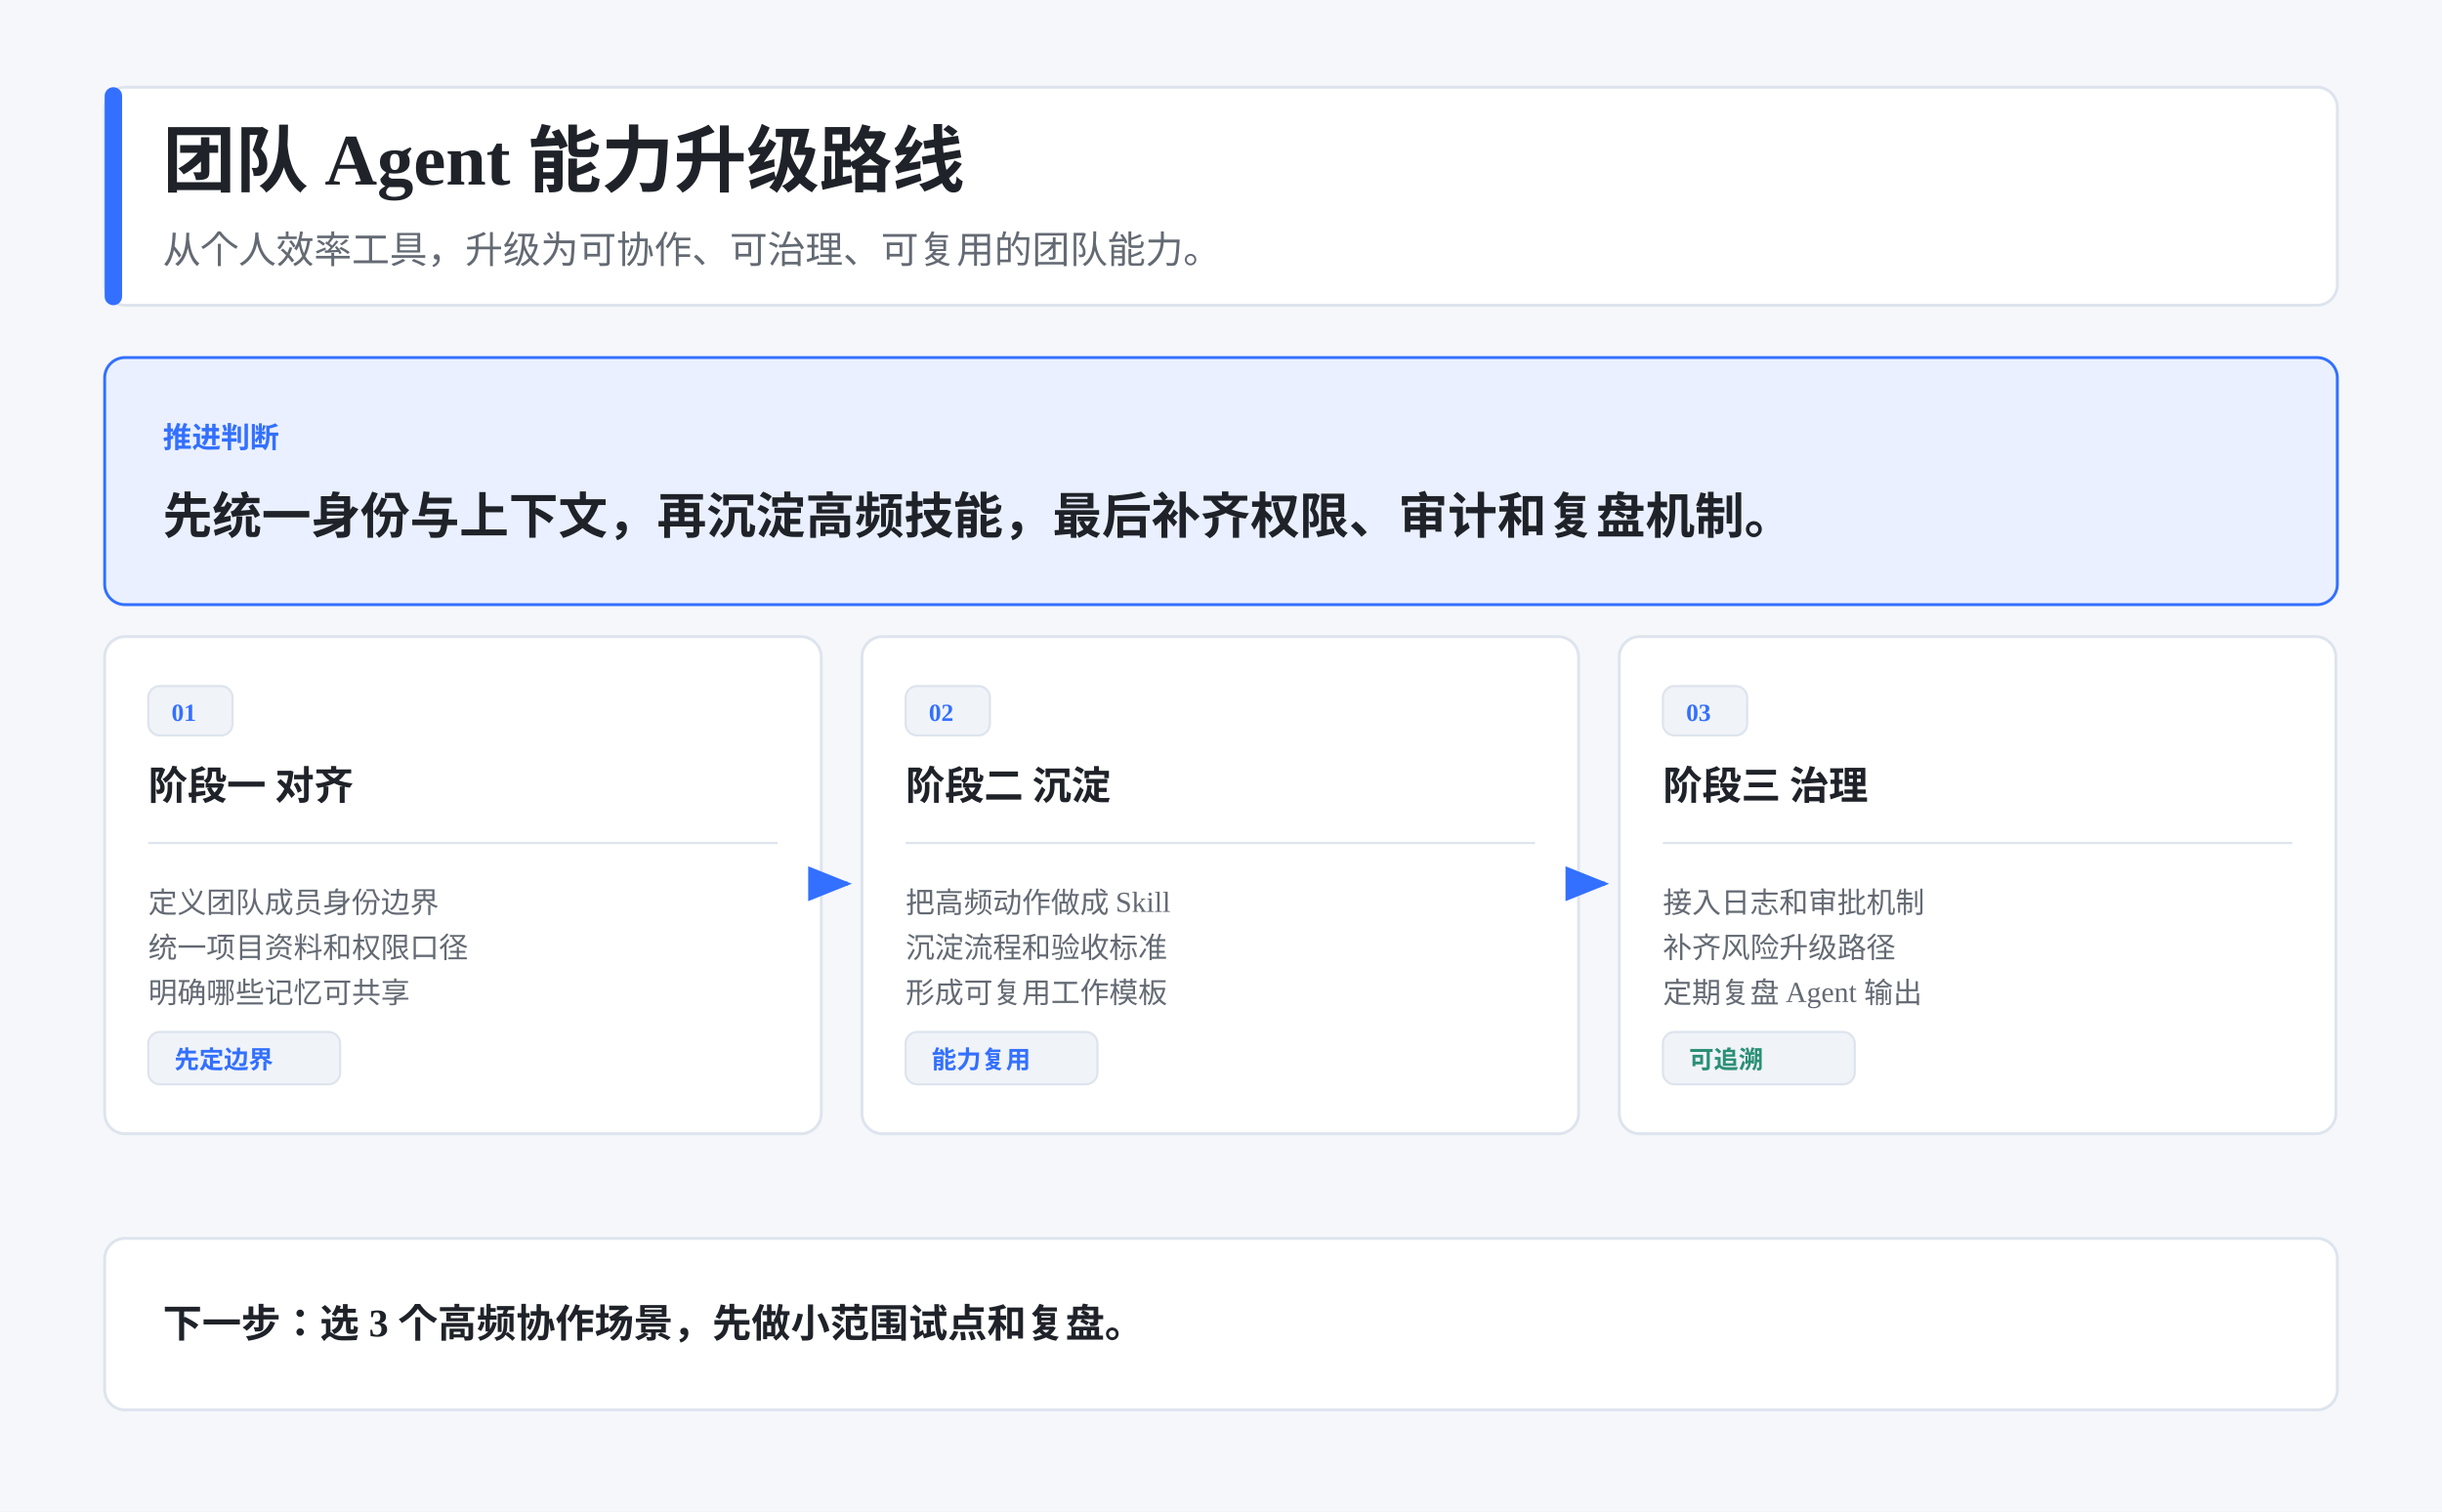
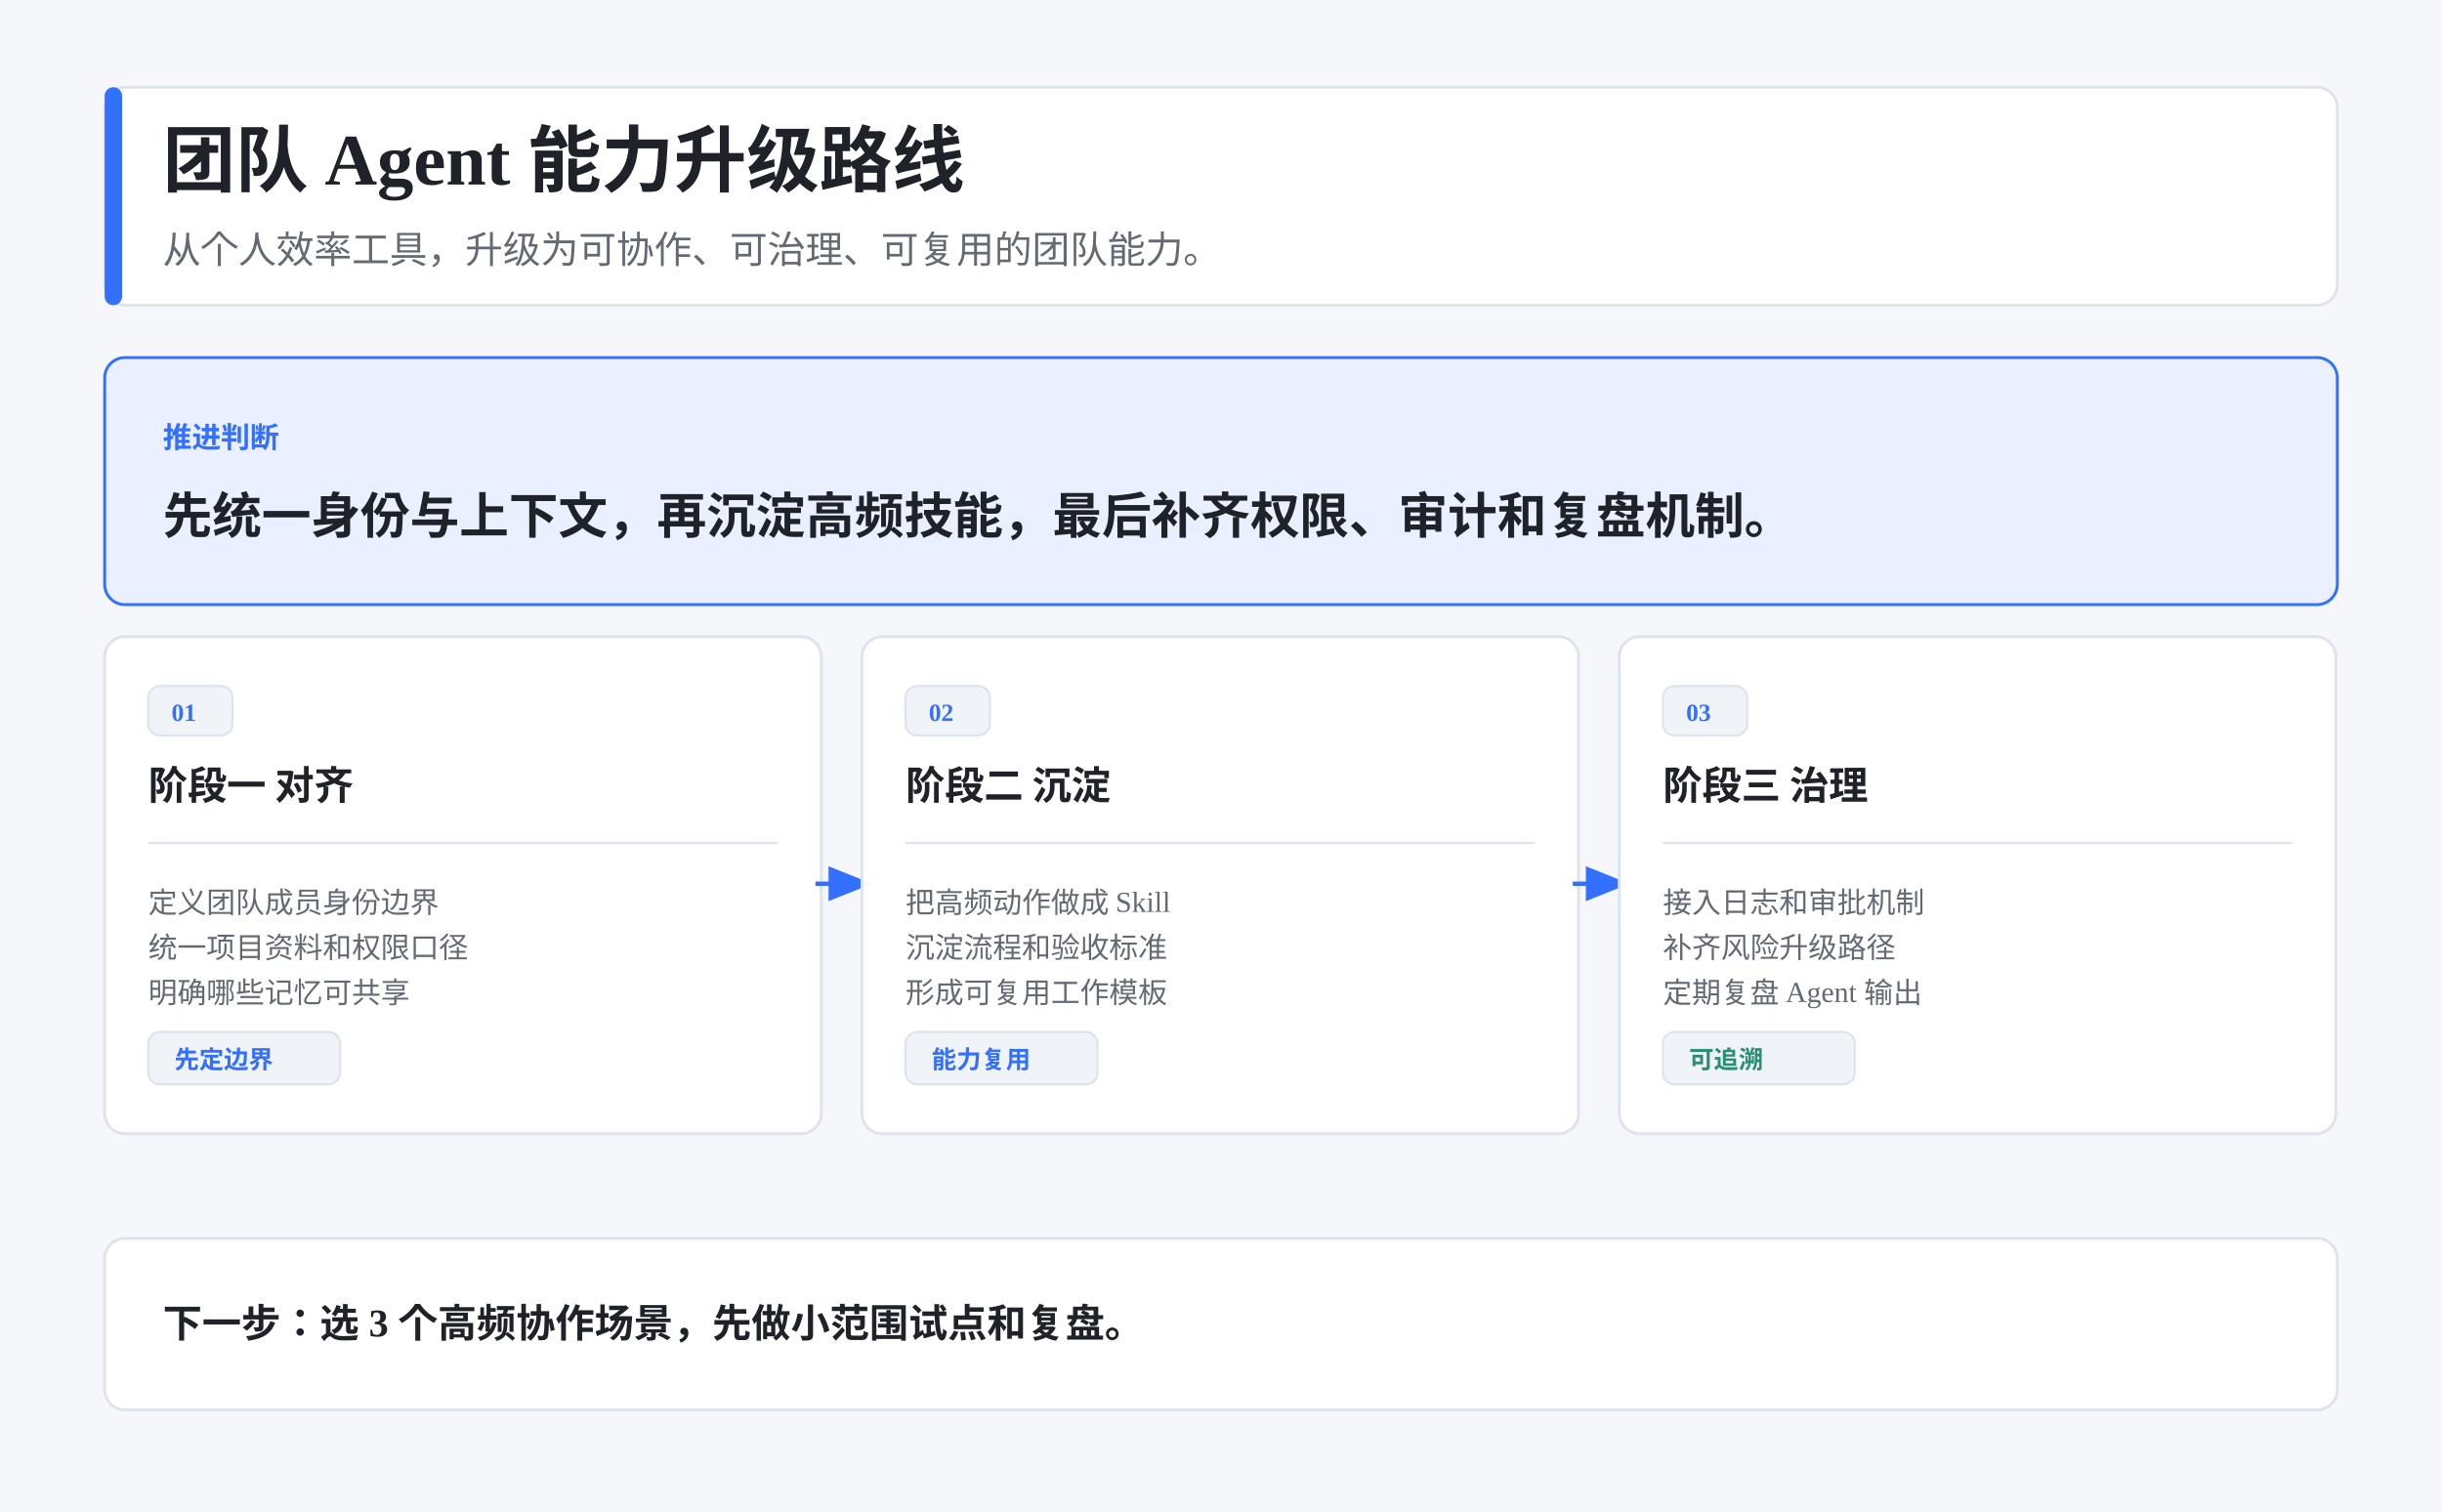
<svg xmlns="http://www.w3.org/2000/svg" width="1680" height="1040" viewBox="0 0 1680 1040">
  <defs>
    <marker id="arrow" markerWidth="12" markerHeight="12" refX="9" refY="4" orient="auto" markerUnits="strokeWidth">
      <path d="M0 0 L10 4 L0 8 z" fill="#3370FF" />
    </marker>
  </defs>
  <rect x="0" y="0" width="1680" height="1040" fill="#F5F7FA" />
  <rect x="72" y="60" width="1536" height="150" rx="14" fill="#FFFFFF" stroke="#DEE4ED" stroke-width="2" />
  <rect x="72" y="60" width="12" height="150" rx="6" fill="#3370FF" />
  <text x="112" y="128" font-size="50" fill="#1F2329" font-weight="700">
    <tspan x="112" dy="0">团队 Agent 能力升级路线</tspan>
  </text>
  <text x="112" y="181" font-size="26" fill="#646A73" font-weight="400">
    <tspan x="112" dy="0">从个人效率工具，升级为可协作、可治理、可复用的团队能力。</tspan>
  </text>
  <rect x="72" y="246" width="1536" height="170" rx="14" fill="#EAF0FF" stroke="#3370FF" stroke-width="2" />
  <text x="112" y="308" font-size="20" fill="#3370FF" font-weight="700">
    <tspan x="112" dy="0">推进判断</tspan>
  </text>
  <text x="112" y="367" font-size="34" fill="#1F2329" font-weight="700">
    <tspan x="112" dy="0">先统一身份与上下文，再沉淀高频技能，最后补齐权限、审计和复盘机制。</tspan>
  </text>
  <rect x="72" y="438" width="493" height="342" rx="14" fill="#FFFFFF" stroke="#DEE4ED" stroke-width="2" />
  <rect x="102" y="472" width="58" height="34" rx="8" fill="#F0F3F8" stroke="#DEE4ED" stroke-width="1.5" />
  <text x="118" y="496" font-size="17" fill="#3370FF" font-weight="700">
    <tspan x="118" dy="0">01</tspan>
  </text>
  <text x="102" y="550" font-size="27" fill="#1F2329" font-weight="700">
    <tspan x="102" dy="0">阶段一 对齐</tspan>
  </text>
  <line x1="102" y1="580" x2="535" y2="580" stroke="#DEE4ED" stroke-width="1.5" />
  <text x="102" y="628" font-size="20" fill="#646A73" font-weight="400">
    <tspan x="102" dy="0">定义团队成员身份边界</tspan>
    <tspan x="102" dy="31">统一项目资料和权限口径</tspan>
    <tspan x="102" dy="31">明确哪些记忆可共享</tspan>
  </text>
  <rect x="102" y="710" width="132" height="36" rx="8" fill="#F0F3F8" stroke="#DEE4ED" stroke-width="1.5" />
  <text x="120" y="735" font-size="17" fill="#3370FF" font-weight="700">
    <tspan x="120" dy="0">先定边界</tspan>
  </text>
-   <line x1="573" y1="608" x2="583" y2="608" stroke="#3370FF" stroke-width="3" marker-end="url(#arrow)" />
+   <line x1="561" y1="608" x2="597" y2="608" stroke="#3370FF" stroke-width="3" marker-end="url(#arrow)" />
  <rect x="593" y="438" width="493" height="342" rx="14" fill="#FFFFFF" stroke="#DEE4ED" stroke-width="2" />
  <rect x="623" y="472" width="58" height="34" rx="8" fill="#F0F3F8" stroke="#DEE4ED" stroke-width="1.5" />
  <text x="639" y="496" font-size="17" fill="#3370FF" font-weight="700">
    <tspan x="639" dy="0">02</tspan>
  </text>
  <text x="623" y="550" font-size="27" fill="#1F2329" font-weight="700">
    <tspan x="623" dy="0">阶段二 沉淀</tspan>
  </text>
  <line x1="623" y1="580" x2="1056" y2="580" stroke="#DEE4ED" stroke-width="1.5" />
  <text x="623" y="628" font-size="20" fill="#646A73" font-weight="400">
    <tspan x="623" dy="0">把高频动作做成 Skill</tspan>
    <tspan x="623" dy="31">沉淀流程和验收标准</tspan>
    <tspan x="623" dy="31">形成可复用工作模板</tspan>
  </text>
  <rect x="623" y="710" width="132" height="36" rx="8" fill="#F0F3F8" stroke="#DEE4ED" stroke-width="1.5" />
  <text x="641" y="735" font-size="17" fill="#3370FF" font-weight="700">
    <tspan x="641" dy="0">能力复用</tspan>
  </text>
-   <line x1="1094" y1="608" x2="1104" y2="608" stroke="#3370FF" stroke-width="3" marker-end="url(#arrow)" />
+   <line x1="1082" y1="608" x2="1118" y2="608" stroke="#3370FF" stroke-width="3" marker-end="url(#arrow)" />
  <rect x="1114" y="438" width="493" height="342" rx="14" fill="#FFFFFF" stroke="#DEE4ED" stroke-width="2" />
  <rect x="1144" y="472" width="58" height="34" rx="8" fill="#F0F3F8" stroke="#DEE4ED" stroke-width="1.5" />
  <text x="1160" y="496" font-size="17" fill="#3370FF" font-weight="700">
    <tspan x="1160" dy="0">03</tspan>
  </text>
  <text x="1144" y="550" font-size="27" fill="#1F2329" font-weight="700">
    <tspan x="1144" dy="0">阶段三 治理</tspan>
  </text>
  <line x1="1144" y1="580" x2="1577" y2="580" stroke="#DEE4ED" stroke-width="1.5" />
  <text x="1144" y="628" font-size="20" fill="#646A73" font-weight="400">
    <tspan x="1144" dy="0">接入日志和审批机制</tspan>
    <tspan x="1144" dy="31">补齐风险升级路径</tspan>
    <tspan x="1144" dy="31">定期复盘 Agent 输出</tspan>
  </text>
  <rect x="1144" y="710" width="132" height="36" rx="8" fill="#F0F3F8" stroke="#DEE4ED" stroke-width="1.5" />
  <text x="1162" y="735" font-size="17" fill="#2B8F77" font-weight="700">
    <tspan x="1162" dy="0">可追溯</tspan>
  </text>
  <rect x="72" y="852" width="1536" height="118" rx="14" fill="#FFFFFF" stroke="#DEE4ED" stroke-width="2" />
  <text x="112" y="920" font-size="27" fill="#1F2329" font-weight="700">
    <tspan x="112" dy="0">下一步：选 3 个高频协作场景，先做小范围试点和复盘。</tspan>
  </text>
</svg>
